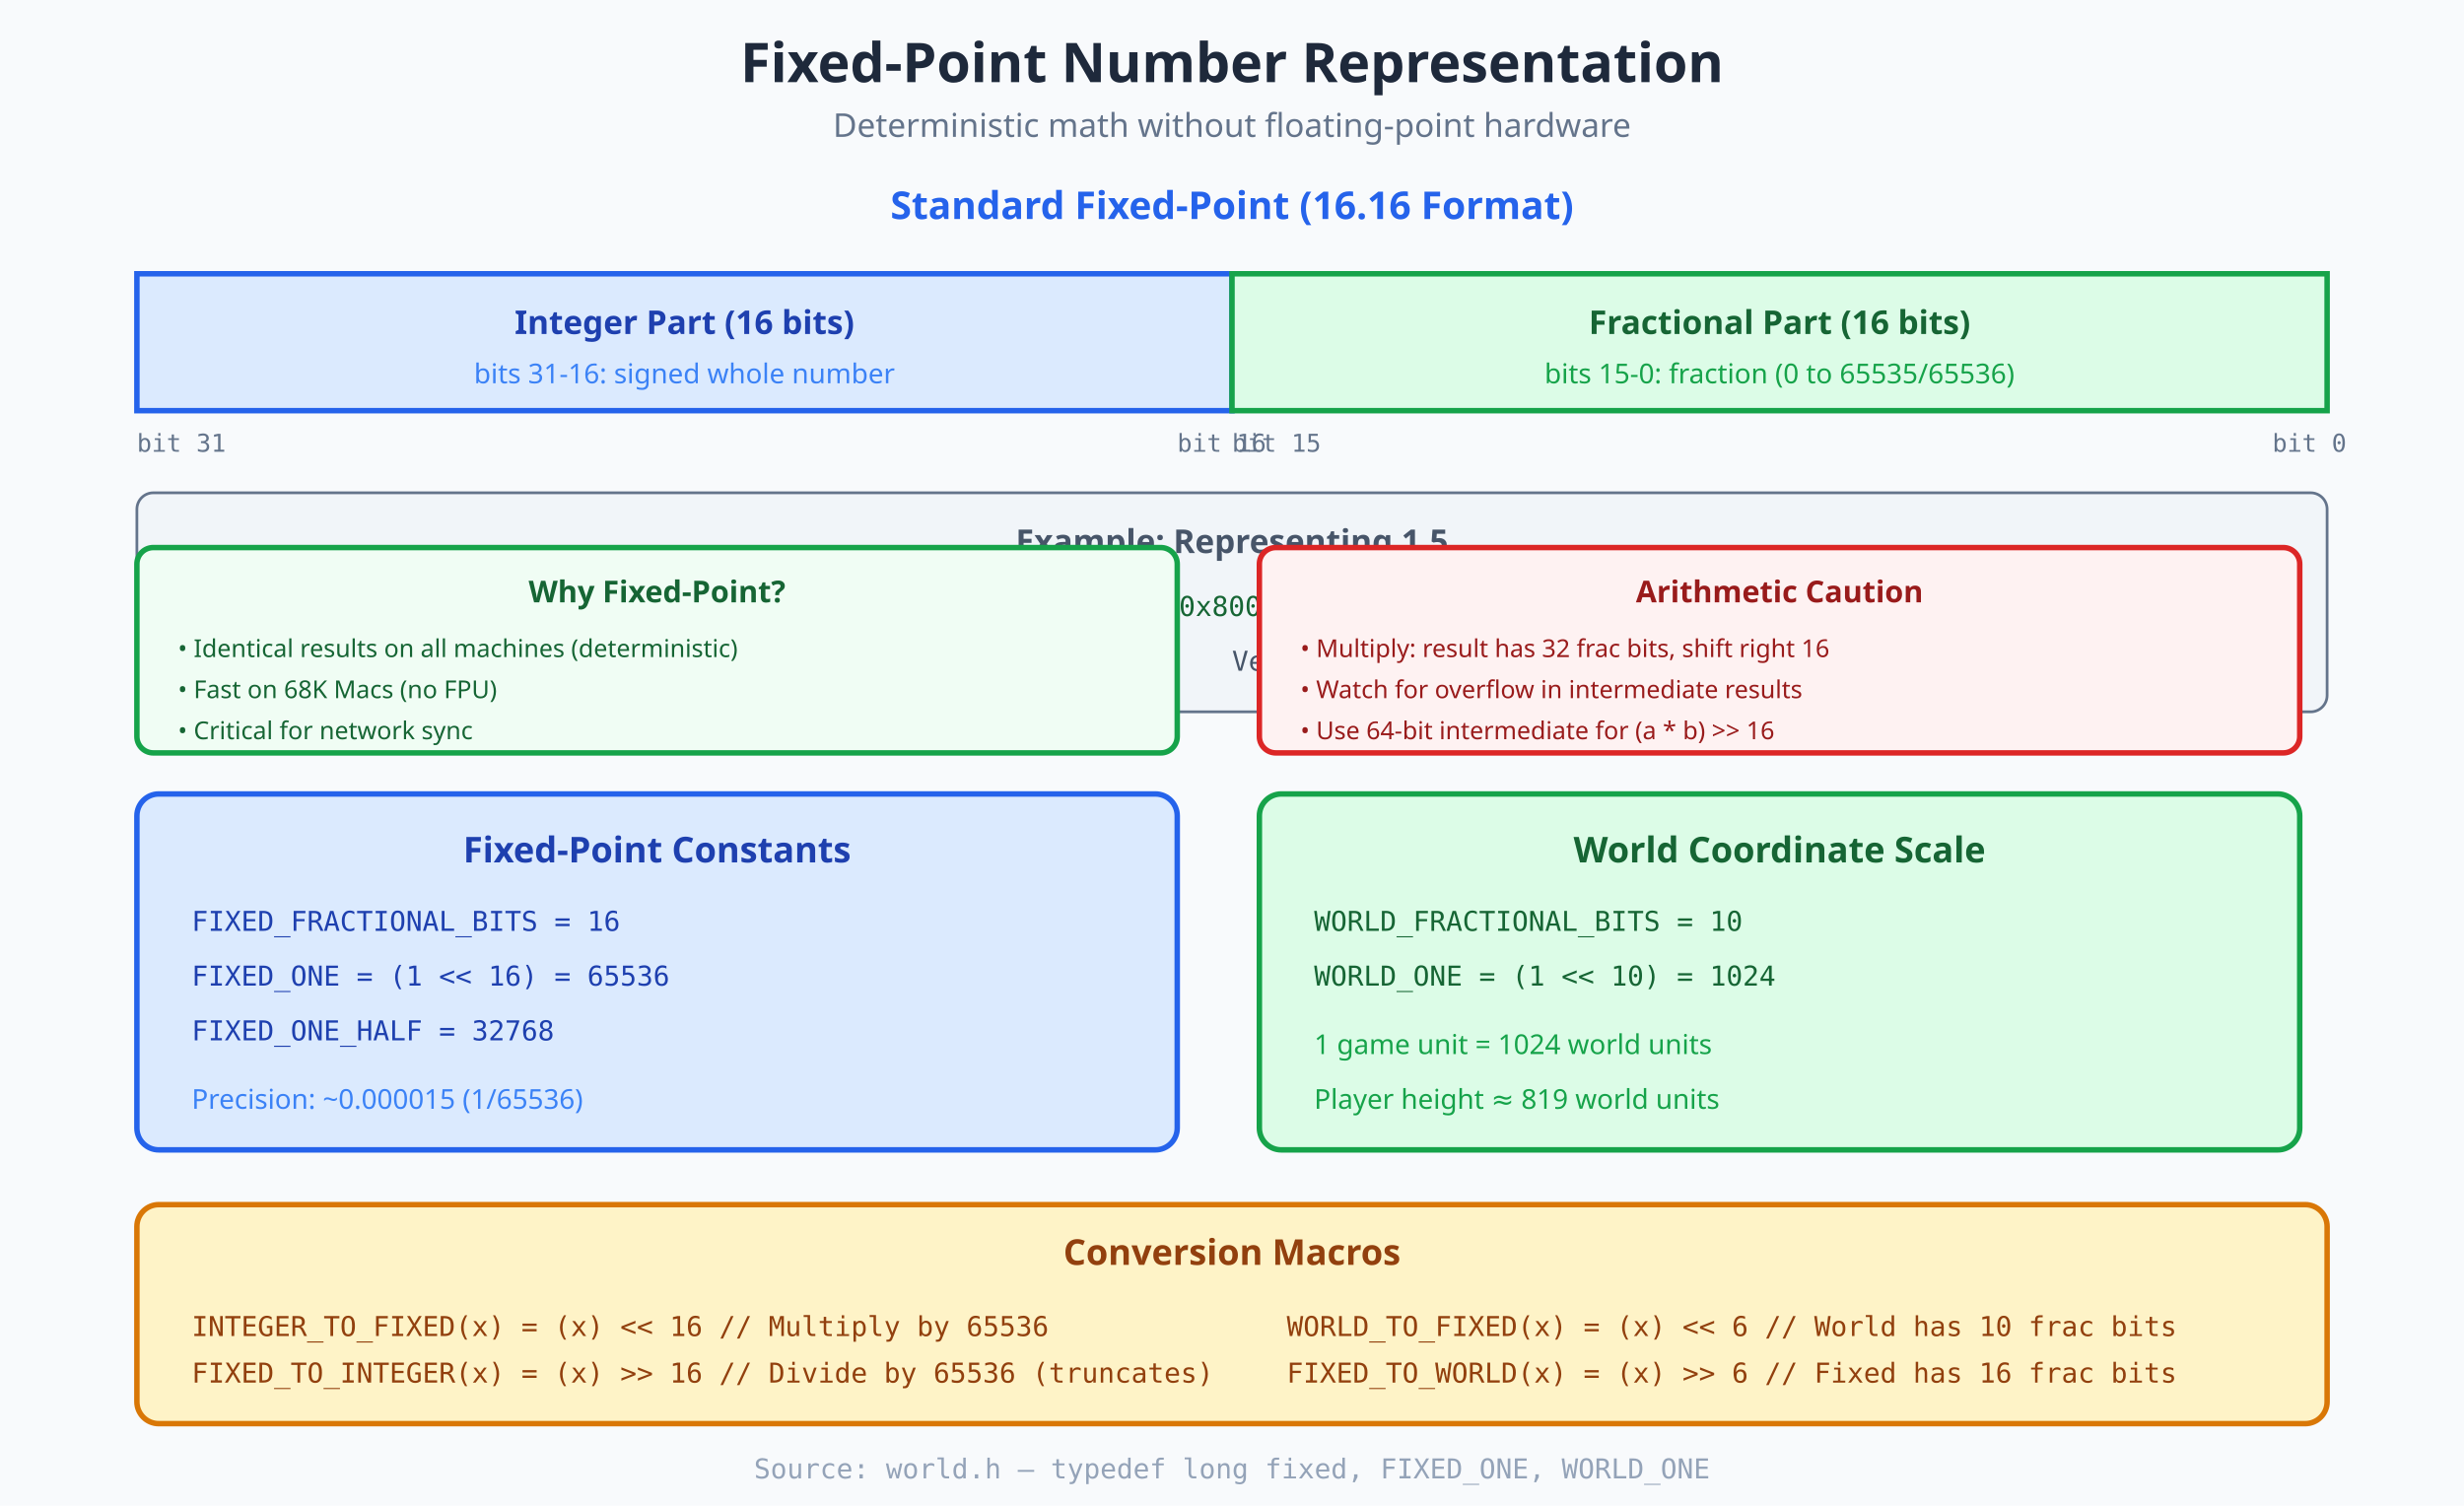
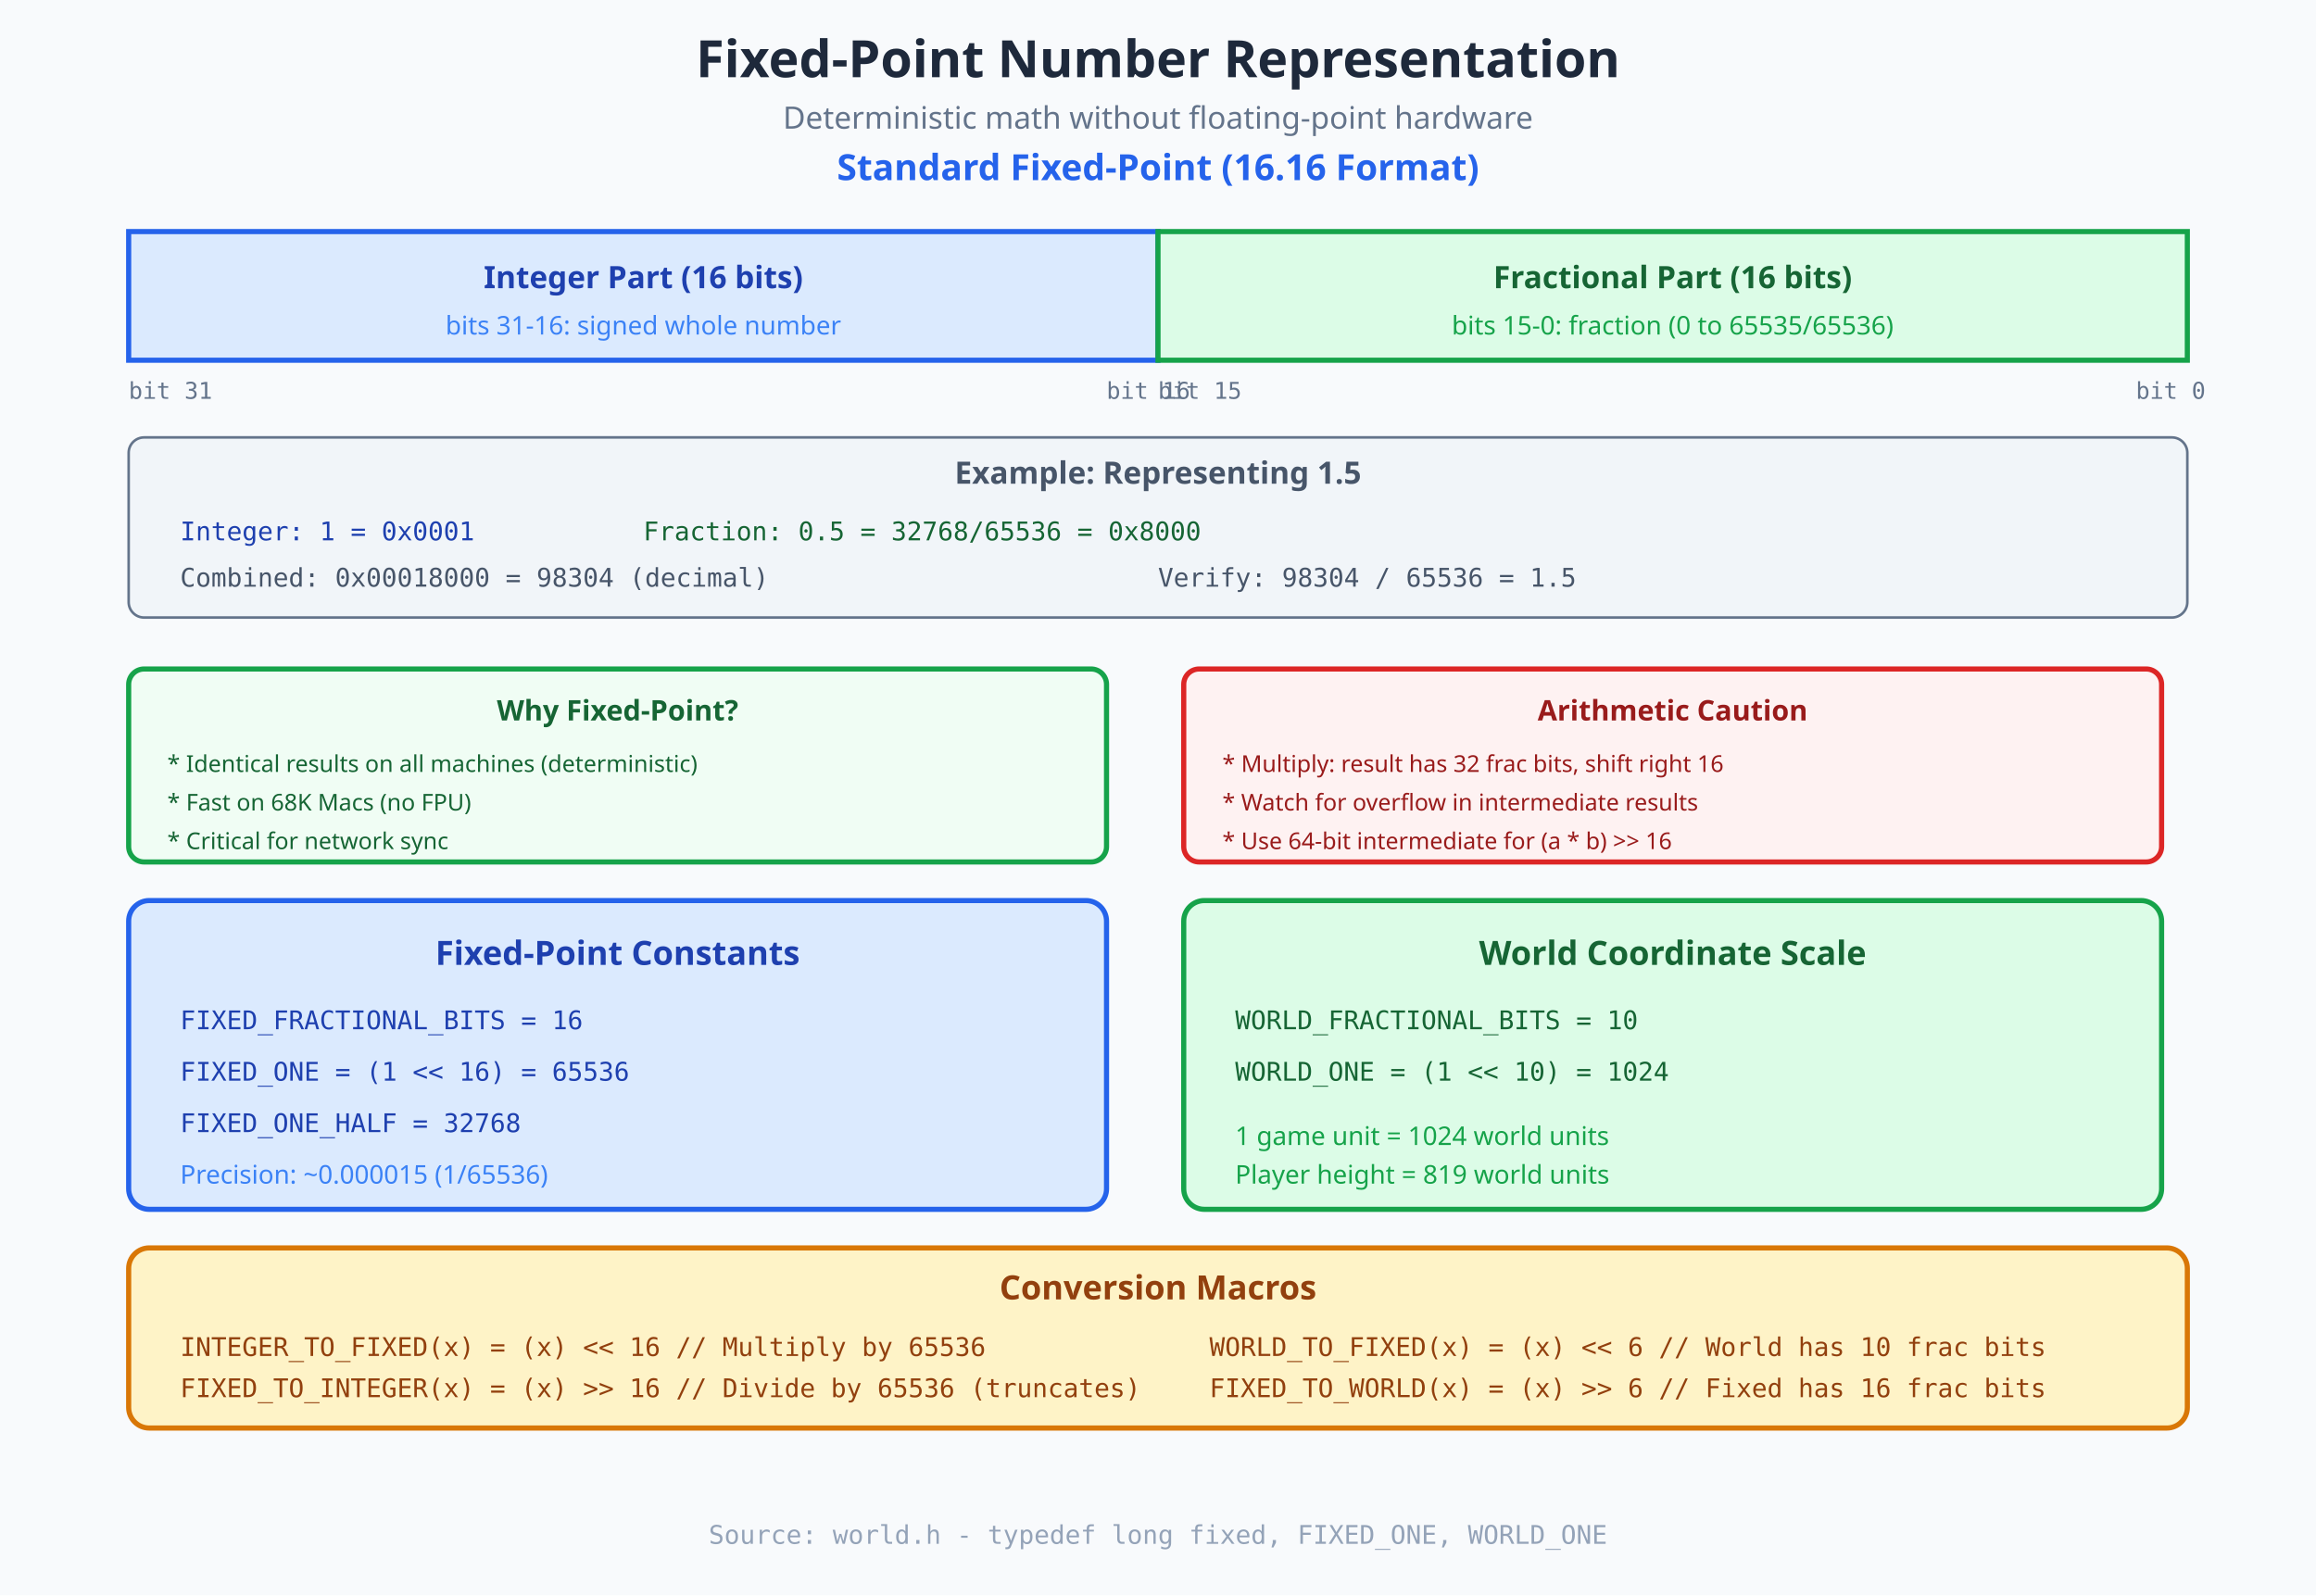
- <svg xmlns="http://www.w3.org/2000/svg" viewBox="0 0 900 550">
-   <rect width="900" height="550" fill="#f8fafc" />
+ <svg xmlns="http://www.w3.org/2000/svg" viewBox="0 0 900 620">
+   <rect width="900" height="620" fill="#f8fafc" />
  <text x="450" y="30" text-anchor="middle" font-family="system-ui, sans-serif" font-size="20" font-weight="bold" fill="#1e293b">Fixed-Point Number Representation</text>
  <text x="450" y="50" text-anchor="middle" font-family="system-ui, sans-serif" font-size="12" fill="#64748b">Deterministic math without floating-point hardware</text>
-   <g transform="translate(50, 80)">
+   <g transform="translate(50, 70)">
    <text x="400" y="0" text-anchor="middle" font-family="system-ui, sans-serif" font-size="14" font-weight="bold" fill="#2563eb">Standard Fixed-Point (16.16 Format)</text>
    <g transform="translate(0, 20)">
      <rect x="0" y="0" width="400" height="50" fill="#dbeafe" stroke="#2563eb" stroke-width="2" />
      <text x="200" y="22" text-anchor="middle" font-family="system-ui, sans-serif" font-size="12" font-weight="600" fill="#1e40af">Integer Part (16 bits)</text>
      <text x="200" y="40" text-anchor="middle" font-family="system-ui, sans-serif" font-size="10" fill="#3b82f6">bits 31-16: signed whole number</text>
      <rect x="400" y="0" width="400" height="50" fill="#dcfce7" stroke="#16a34a" stroke-width="2" />
      <text x="600" y="22" text-anchor="middle" font-family="system-ui, sans-serif" font-size="12" font-weight="600" fill="#166534">Fractional Part (16 bits)</text>
      <text x="600" y="40" text-anchor="middle" font-family="system-ui, sans-serif" font-size="10" fill="#16a34a">bits 15-0: fraction (0 to 65535/65536)</text>
      <text x="0" y="65" font-family="monospace" font-size="9" fill="#64748b">bit 31</text>
      <text x="380" y="65" font-family="monospace" font-size="9" fill="#64748b">bit 16</text>
      <text x="400" y="65" font-family="monospace" font-size="9" fill="#64748b">bit 15</text>
      <text x="780" y="65" font-family="monospace" font-size="9" fill="#64748b">bit 0</text>
    </g>
    <g transform="translate(0, 100)">
-       <rect x="0" y="0" width="800" height="80" rx="6" fill="#f1f5f9" stroke="#64748b" stroke-width="1" />
-       <text x="400" y="22" text-anchor="middle" font-family="system-ui, sans-serif" font-size="12" font-weight="bold" fill="#475569">Example: Representing 1.5</text>
-       <text x="20" y="45" font-family="monospace" font-size="10" fill="#1e40af">Integer: 1 = 0x0001</text>
-       <text x="200" y="45" font-family="monospace" font-size="10" fill="#166534">Fraction: 0.5 = 32768/65536 = 0x8000</text>
-       <text x="20" y="65" font-family="monospace" font-size="10" fill="#475569">Combined: 0x00018000 = 98304 (decimal)</text>
-       <text x="400" y="65" font-family="monospace" font-size="10" fill="#475569">Verify: 98304 / 65536 = 1.5 ✓</text>
+       <rect x="0" y="0" width="800" height="70" rx="6" fill="#f1f5f9" stroke="#64748b" stroke-width="1" />
+       <text x="400" y="18" text-anchor="middle" font-family="system-ui, sans-serif" font-size="12" font-weight="bold" fill="#475569">Example: Representing 1.5</text>
+       <text x="20" y="40" font-family="monospace" font-size="10" fill="#1e40af">Integer: 1 = 0x0001</text>
+       <text x="200" y="40" font-family="monospace" font-size="10" fill="#166534">Fraction: 0.5 = 32768/65536 = 0x8000</text>
+       <text x="20" y="58" font-family="monospace" font-size="10" fill="#475569">Combined: 0x00018000 = 98304 (decimal)</text>
+       <text x="400" y="58" font-family="monospace" font-size="10" fill="#475569">Verify: 98304 / 65536 = 1.5</text>
    </g>
  </g>
-   <g transform="translate(50, 290)">
-     <rect x="0" y="0" width="380" height="130" rx="8" fill="#dbeafe" stroke="#2563eb" stroke-width="2" />
+   <g transform="translate(50, 260)">
+     <rect x="0" y="0" width="380" height="75" rx="6" fill="#f0fdf4" stroke="#16a34a" stroke-width="2" />
+     <text x="190" y="20" text-anchor="middle" font-family="system-ui, sans-serif" font-size="11" font-weight="bold" fill="#166534">Why Fixed-Point?</text>
+     <text x="15" y="40" font-family="system-ui, sans-serif" font-size="9" fill="#166534">* Identical results on all machines (deterministic)</text>
+     <text x="15" y="55" font-family="system-ui, sans-serif" font-size="9" fill="#166534">* Fast on 68K Macs (no FPU)</text>
+     <text x="15" y="70" font-family="system-ui, sans-serif" font-size="9" fill="#166534">* Critical for network sync</text>
+   </g>
+   <g transform="translate(460, 260)">
+     <rect x="0" y="0" width="380" height="75" rx="6" fill="#fef2f2" stroke="#dc2626" stroke-width="2" />
+     <text x="190" y="20" text-anchor="middle" font-family="system-ui, sans-serif" font-size="11" font-weight="bold" fill="#991b1b">Arithmetic Caution</text>
+     <text x="15" y="40" font-family="system-ui, sans-serif" font-size="9" fill="#991b1b">* Multiply: result has 32 frac bits, shift right 16</text>
+     <text x="15" y="55" font-family="system-ui, sans-serif" font-size="9" fill="#991b1b">* Watch for overflow in intermediate results</text>
+     <text x="15" y="70" font-family="system-ui, sans-serif" font-size="9" fill="#991b1b">* Use 64-bit intermediate for (a * b) &gt;&gt; 16</text>
+   </g>
+   <g transform="translate(50, 350)">
+     <rect x="0" y="0" width="380" height="120" rx="8" fill="#dbeafe" stroke="#2563eb" stroke-width="2" />
    <text x="190" y="25" text-anchor="middle" font-family="system-ui, sans-serif" font-size="13" font-weight="bold" fill="#1e40af">Fixed-Point Constants</text>
    <text x="20" y="50" font-family="monospace" font-size="10" fill="#1e40af">FIXED_FRACTIONAL_BITS = 16</text>
    <text x="20" y="70" font-family="monospace" font-size="10" fill="#1e40af">FIXED_ONE = (1 &lt;&lt; 16) = 65536</text>
    <text x="20" y="90" font-family="monospace" font-size="10" fill="#1e40af">FIXED_ONE_HALF = 32768</text>
-     <text x="20" y="115" font-family="system-ui, sans-serif" font-size="10" fill="#3b82f6">Precision: ~0.000015 (1/65536)</text>
+     <text x="20" y="110" font-family="system-ui, sans-serif" font-size="10" fill="#3b82f6">Precision: ~0.000015 (1/65536)</text>
  </g>
-   <g transform="translate(460, 290)">
-     <rect x="0" y="0" width="380" height="130" rx="8" fill="#dcfce7" stroke="#16a34a" stroke-width="2" />
+   <g transform="translate(460, 350)">
+     <rect x="0" y="0" width="380" height="120" rx="8" fill="#dcfce7" stroke="#16a34a" stroke-width="2" />
    <text x="190" y="25" text-anchor="middle" font-family="system-ui, sans-serif" font-size="13" font-weight="bold" fill="#166534">World Coordinate Scale</text>
    <text x="20" y="50" font-family="monospace" font-size="10" fill="#166534">WORLD_FRACTIONAL_BITS = 10</text>
    <text x="20" y="70" font-family="monospace" font-size="10" fill="#166534">WORLD_ONE = (1 &lt;&lt; 10) = 1024</text>
    <text x="20" y="95" font-family="system-ui, sans-serif" font-size="10" fill="#16a34a">1 game unit = 1024 world units</text>
-     <text x="20" y="115" font-family="system-ui, sans-serif" font-size="10" fill="#16a34a">Player height ≈ 819 world units</text>
+     <text x="20" y="110" font-family="system-ui, sans-serif" font-size="10" fill="#16a34a">Player height = 819 world units</text>
  </g>
-   <g transform="translate(50, 440)">
-     <rect x="0" y="0" width="800" height="80" rx="8" fill="#fef3c7" stroke="#d97706" stroke-width="2" />
-     <text x="400" y="22" text-anchor="middle" font-family="system-ui, sans-serif" font-size="13" font-weight="bold" fill="#92400e">Conversion Macros</text>
-     <text x="20" y="48" font-family="monospace" font-size="10" fill="#92400e">INTEGER_TO_FIXED(x)  = (x) &lt;&lt; 16     // Multiply by 65536</text>
-     <text x="20" y="65" font-family="monospace" font-size="10" fill="#92400e">FIXED_TO_INTEGER(x)  = (x) &gt;&gt; 16     // Divide by 65536 (truncates)</text>
-     <text x="420" y="48" font-family="monospace" font-size="10" fill="#92400e">WORLD_TO_FIXED(x)    = (x) &lt;&lt; 6      // World has 10 frac bits</text>
-     <text x="420" y="65" font-family="monospace" font-size="10" fill="#92400e">FIXED_TO_WORLD(x)    = (x) &gt;&gt; 6      // Fixed has 16 frac bits</text>
+   <g transform="translate(50, 485)">
+     <rect x="0" y="0" width="800" height="70" rx="8" fill="#fef3c7" stroke="#d97706" stroke-width="2" />
+     <text x="400" y="20" text-anchor="middle" font-family="system-ui, sans-serif" font-size="13" font-weight="bold" fill="#92400e">Conversion Macros</text>
+     <text x="20" y="42" font-family="monospace" font-size="10" fill="#92400e">INTEGER_TO_FIXED(x)  = (x) &lt;&lt; 16     // Multiply by 65536</text>
+     <text x="20" y="58" font-family="monospace" font-size="10" fill="#92400e">FIXED_TO_INTEGER(x)  = (x) &gt;&gt; 16     // Divide by 65536 (truncates)</text>
+     <text x="420" y="42" font-family="monospace" font-size="10" fill="#92400e">WORLD_TO_FIXED(x)    = (x) &lt;&lt; 6      // World has 10 frac bits</text>
+     <text x="420" y="58" font-family="monospace" font-size="10" fill="#92400e">FIXED_TO_WORLD(x)    = (x) &gt;&gt; 6      // Fixed has 16 frac bits</text>
  </g>
-   <g transform="translate(50, 200)">
-     <rect x="0" y="0" width="380" height="75" rx="6" fill="#f0fdf4" stroke="#16a34a" stroke-width="2" />
-     <text x="190" y="20" text-anchor="middle" font-family="system-ui, sans-serif" font-size="11" font-weight="bold" fill="#166534">Why Fixed-Point?</text>
-     <text x="15" y="40" font-family="system-ui, sans-serif" font-size="9" fill="#166534">• Identical results on all machines (deterministic)</text>
-     <text x="15" y="55" font-family="system-ui, sans-serif" font-size="9" fill="#166534">• Fast on 68K Macs (no FPU)</text>
-     <text x="15" y="70" font-family="system-ui, sans-serif" font-size="9" fill="#166534">• Critical for network sync</text>
-   </g>
-   <g transform="translate(460, 200)">
-     <rect x="0" y="0" width="380" height="75" rx="6" fill="#fef2f2" stroke="#dc2626" stroke-width="2" />
-     <text x="190" y="20" text-anchor="middle" font-family="system-ui, sans-serif" font-size="11" font-weight="bold" fill="#991b1b">Arithmetic Caution</text>
-     <text x="15" y="40" font-family="system-ui, sans-serif" font-size="9" fill="#991b1b">• Multiply: result has 32 frac bits, shift right 16</text>
-     <text x="15" y="55" font-family="system-ui, sans-serif" font-size="9" fill="#991b1b">• Watch for overflow in intermediate results</text>
-     <text x="15" y="70" font-family="system-ui, sans-serif" font-size="9" fill="#991b1b">• Use 64-bit intermediate for (a * b) &gt;&gt; 16</text>
-   </g>
-   <text x="450" y="540" text-anchor="middle" font-family="monospace" font-size="10" fill="#94a3b8">Source: world.h — typedef long fixed, FIXED_ONE, WORLD_ONE</text>
+   <text x="450" y="600" text-anchor="middle" font-family="monospace" font-size="10" fill="#94a3b8">Source: world.h - typedef long fixed, FIXED_ONE, WORLD_ONE</text>
</svg>
